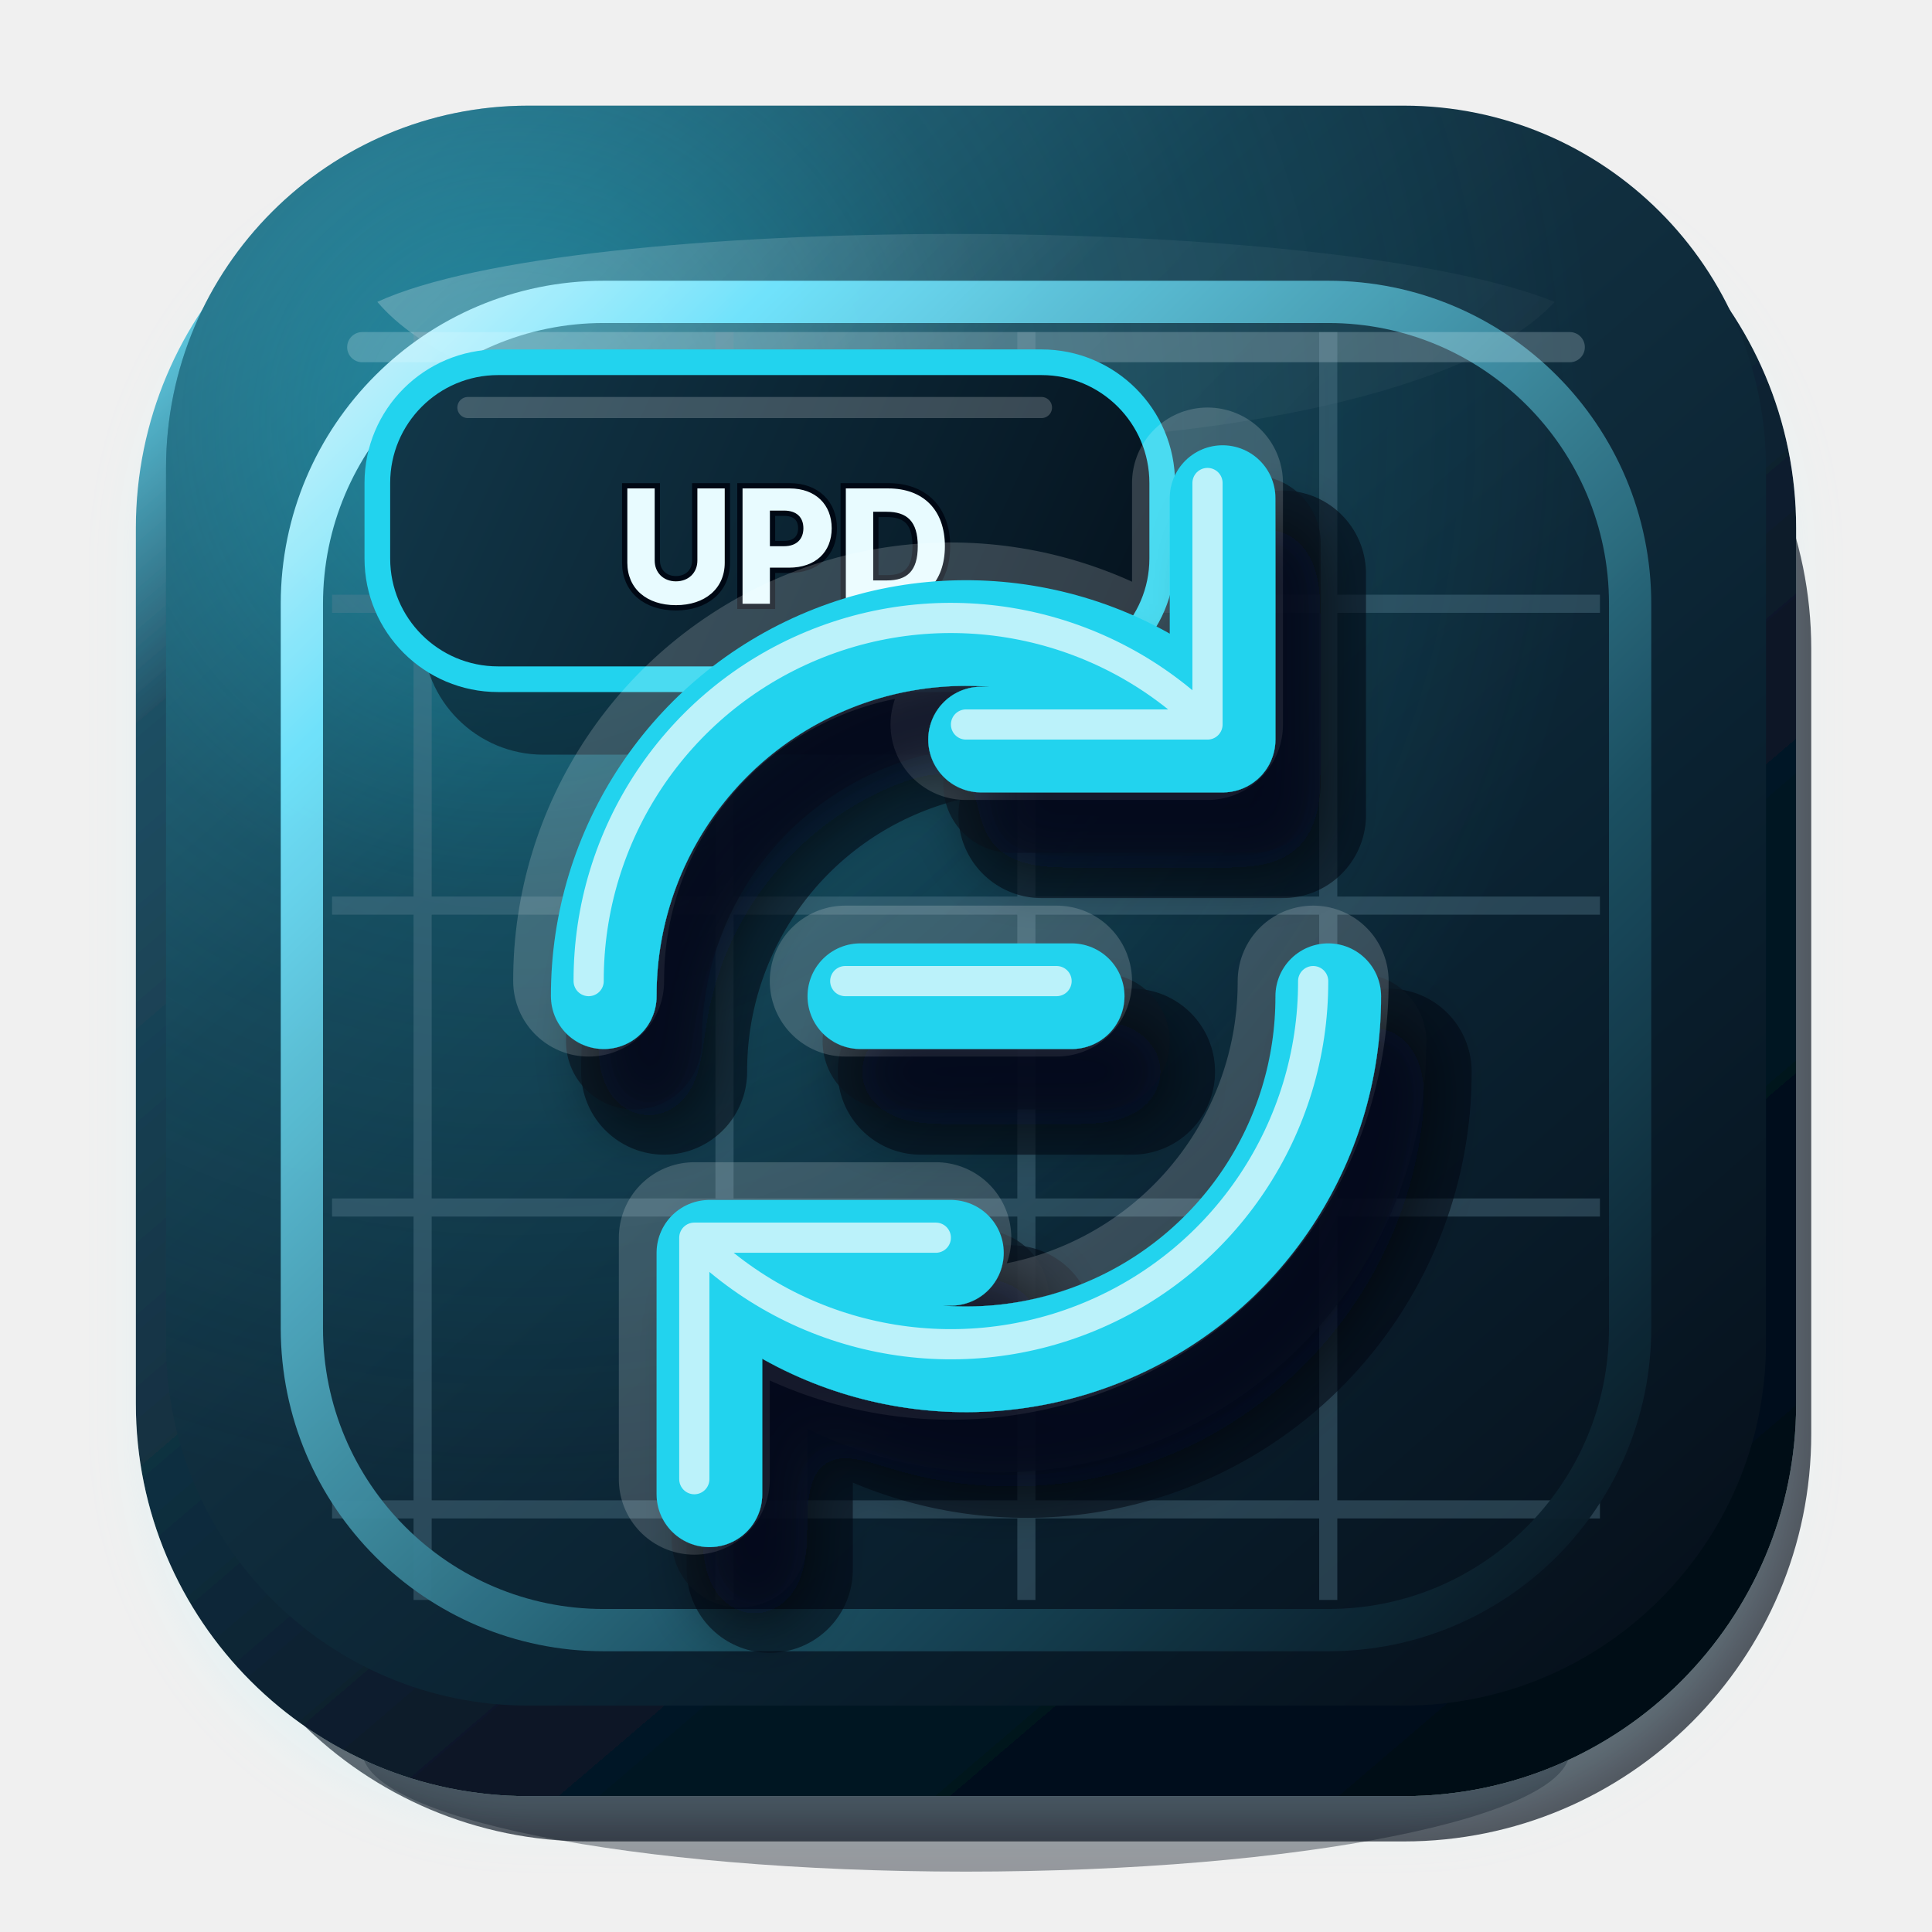
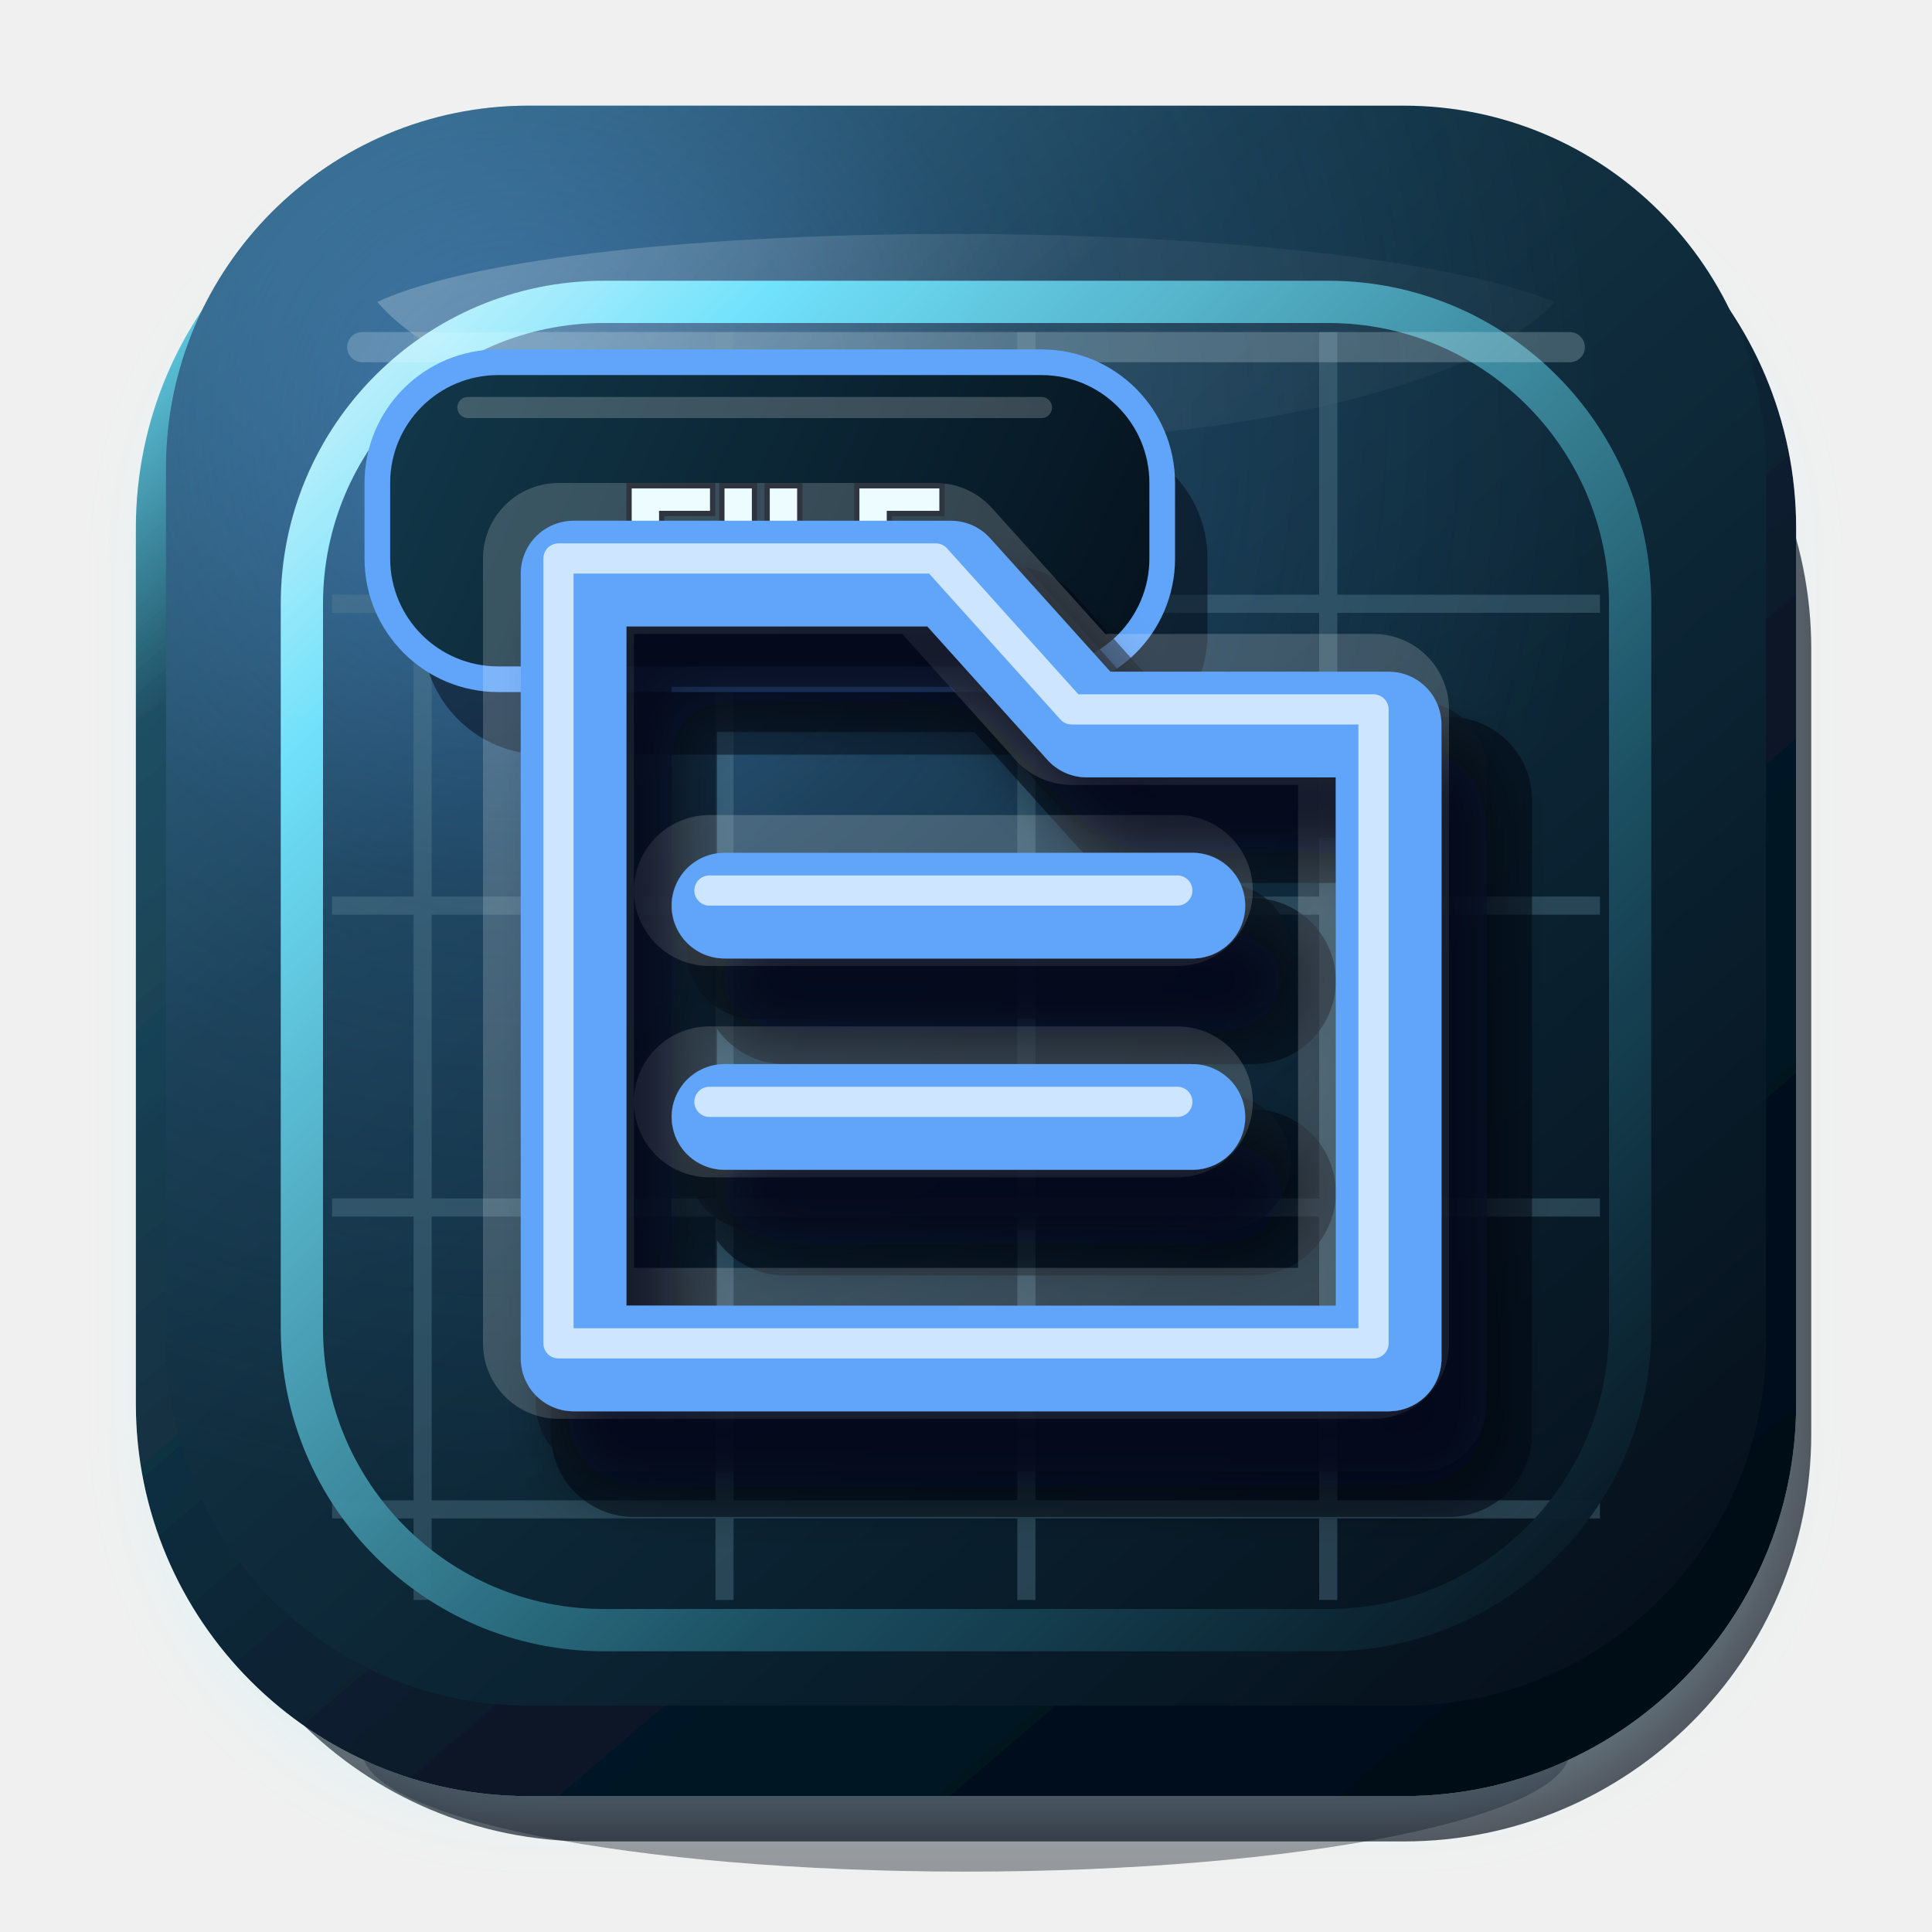
<svg xmlns="http://www.w3.org/2000/svg" width="128" height="128" viewBox="0 0 128 128">
  <defs>
    <linearGradient id="edge" x1="18" y1="10" x2="112" y2="120" gradientUnits="userSpaceOnUse">
      <stop offset="0" stop-color="#6ee7ff" />
      <stop offset="0.16" stop-color="#1f4f63" />
      <stop offset="0.62" stop-color="#071827" />
      <stop offset="1" stop-color="#020814" />
    </linearGradient>
    <linearGradient id="face" x1="22" y1="13" x2="108" y2="111" gradientUnits="userSpaceOnUse">
      <stop offset="0" stop-color="#2b5b6f" />
      <stop offset="0.28" stop-color="#143647" />
      <stop offset="0.68" stop-color="#0a2130" />
      <stop offset="1" stop-color="#06101b" />
    </linearGradient>
    <linearGradient id="badge" x1="26" y1="24" x2="78" y2="48" gradientUnits="userSpaceOnUse">
      <stop offset="0" stop-color="#12384a" />
      <stop offset="1" stop-color="#04101b" />
    </linearGradient>
    <linearGradient id="rim" x1="20" y1="18" x2="108" y2="108" gradientUnits="userSpaceOnUse">
      <stop offset="0" stop-color="#e8fbff" />
      <stop offset="0.18" stop-color="#72e6ff" />
      <stop offset="0.68" stop-color="#1c5264" />
      <stop offset="1" stop-color="#06111d" />
    </linearGradient>
    <radialGradient id="glow" cx="34" cy="28" r="72" gradientUnits="userSpaceOnUse">
-       <stop offset="0" stop-color="#22d3ee" stop-opacity="0.46" />
-       <stop offset="0.45" stop-color="#22d3ee" stop-opacity="0.16" />
-       <stop offset="1" stop-color="#22d3ee" stop-opacity="0" />
+       <stop offset="0" stop-color="#60a5fa" stop-opacity="0.46" />
+       <stop offset="0.45" stop-color="#60a5fa" stop-opacity="0.16" />
+       <stop offset="1" stop-color="#60a5fa" stop-opacity="0" />
    </radialGradient>
    <linearGradient id="shine" x1="24" y1="16" x2="86" y2="74" gradientUnits="userSpaceOnUse">
      <stop offset="0" stop-color="#ffffff" stop-opacity="0.36" />
      <stop offset="0.42" stop-color="#ffffff" stop-opacity="0.08" />
      <stop offset="1" stop-color="#ffffff" stop-opacity="0" />
    </linearGradient>
    <filter id="plateShadow" x="-28%" y="-26%" width="156%" height="166%">
      <feDropShadow dx="0" dy="15" stdDeviation="9" flood-color="#000814" flood-opacity="0.48" />
      <feDropShadow dx="0" dy="2" stdDeviation="1.5" flood-color="#b7f5ff" flood-opacity="0.18" />
    </filter>
    <filter id="glyphLift" x="-28%" y="-28%" width="156%" height="156%">
      <feDropShadow dx="3" dy="5" stdDeviation="2" flood-color="#000814" flood-opacity="0.62" />
    </filter>
  </defs>
  <ellipse cx="64" cy="116" rx="40" ry="8" fill="#000814" opacity="0.38" />
  <rect x="12" y="16" width="108" height="106" rx="27" fill="#020814" opacity="0.68" />
  <rect x="9" y="9" width="110" height="110" rx="26" fill="url(#edge)" filter="url(#plateShadow)" />
  <rect x="11" y="7" width="106" height="106" rx="24" fill="url(#face)" />
  <rect x="11" y="7" width="106" height="106" rx="24" fill="url(#glow)" />
  <path d="M25 20c13-6 63-6 78 0c-11 12-67 13-78 0z" fill="url(#shine)" opacity="0.72" />
  <path d="M28 22v84M48 22v84M68 22v84M88 22v84M22 40h84M22 60h84M22 80h84M22 100h84" fill="none" stroke="#5a8294" stroke-width="1.2" opacity="0.38" />
  <rect x="20" y="20" width="88" height="88" rx="20" fill="none" stroke="url(#rim)" stroke-width="2.8" opacity="0.96" />
  <path d="M24 23h80" fill="none" stroke="#e8fbff" stroke-width="2" stroke-linecap="round" opacity="0.22" />
  <rect x="28" y="29" width="52" height="21" rx="8" fill="#020814" opacity="0.5" />
-   <rect x="25" y="24" width="52" height="21" rx="8" fill="url(#badge)" stroke="#22d3ee" stroke-width="1.7" />
+   <rect x="25" y="24" width="52" height="21" rx="8" fill="url(#badge)" stroke="#60a5fa" stroke-width="1.7" />
  <path d="M31 27h38" fill="none" stroke="#ffffff" stroke-width="1.4" stroke-linecap="round" opacity="0.2" />
-   <text x="52" y="40" text-anchor="middle" font-family="Cantarell, Inter, Arial, sans-serif" font-size="10.5" font-weight="800" fill="#e8fbff" stroke="#000814" stroke-width="0.7" paint-order="stroke">UPD</text>
-   <path d="M40 66a24 24 0 0 1 41-17M81 49h-16M81 49v-16M88 66a24 24 0 0 1-41 17M47 83h16M47 83v16M57 66h14" fill="none" stroke="#020814" stroke-width="11" stroke-linecap="round" stroke-linejoin="round" opacity="0.58" transform="translate(4 5)" />
-   <path d="M40 66a24 24 0 0 1 41-17M81 49h-16M81 49v-16M88 66a24 24 0 0 1-41 17M47 83h16M47 83v16M57 66h14" fill="none" stroke="#0b1724" stroke-width="9" stroke-linecap="round" stroke-linejoin="round" opacity="0.72" transform="translate(2 3)" />
-   <path d="M40 66a24 24 0 0 1 41-17M81 49h-16M81 49v-16M88 66a24 24 0 0 1-41 17M47 83h16M47 83v16M57 66h14" fill="none" stroke="#ffffff" stroke-width="10" stroke-linecap="round" stroke-linejoin="round" opacity="0.18" transform="translate(-1 -1)" />
-   <path d="M40 66a24 24 0 0 1 41-17M81 49h-16M81 49v-16M88 66a24 24 0 0 1-41 17M47 83h16M47 83v16M57 66h14" fill="none" stroke="#22d3ee" stroke-width="7" stroke-linecap="round" stroke-linejoin="round" filter="url(#glyphLift)" />
-   <path d="M40 66a24 24 0 0 1 41-17M81 49h-16M81 49v-16M88 66a24 24 0 0 1-41 17M47 83h16M47 83v16M57 66h14" fill="none" stroke="#f7fdff" stroke-width="2" stroke-linecap="round" stroke-linejoin="round" opacity="0.72" transform="translate(-1 -1)" />
+   <text x="52" y="40" text-anchor="middle" font-family="Cantarell, Inter, Arial, sans-serif" font-size="10.5" font-weight="800" fill="#e8fbff" stroke="#000814" stroke-width="0.7" paint-order="stroke">FILE</text>
+   <path d="M38 38h25l9 10h20v42H38zM48 60h31M48 74h31" fill="none" stroke="#020814" stroke-width="11" stroke-linecap="round" stroke-linejoin="round" opacity="0.58" transform="translate(4 5)" />
+   <path d="M38 38h25l9 10h20v42H38zM48 60h31M48 74h31" fill="none" stroke="#0b1724" stroke-width="9" stroke-linecap="round" stroke-linejoin="round" opacity="0.72" transform="translate(2 3)" />
+   <path d="M38 38h25l9 10h20v42H38zM48 60h31M48 74h31" fill="none" stroke="#ffffff" stroke-width="10" stroke-linecap="round" stroke-linejoin="round" opacity="0.18" transform="translate(-1 -1)" />
+   <path d="M38 38h25l9 10h20v42H38zM48 60h31M48 74h31" fill="none" stroke="#60a5fa" stroke-width="7" stroke-linecap="round" stroke-linejoin="round" filter="url(#glyphLift)" />
+   <path d="M38 38h25l9 10h20v42H38zM48 60h31M48 74h31" fill="none" stroke="#f7fdff" stroke-width="2" stroke-linecap="round" stroke-linejoin="round" opacity="0.72" transform="translate(-1 -1)" />
</svg>
